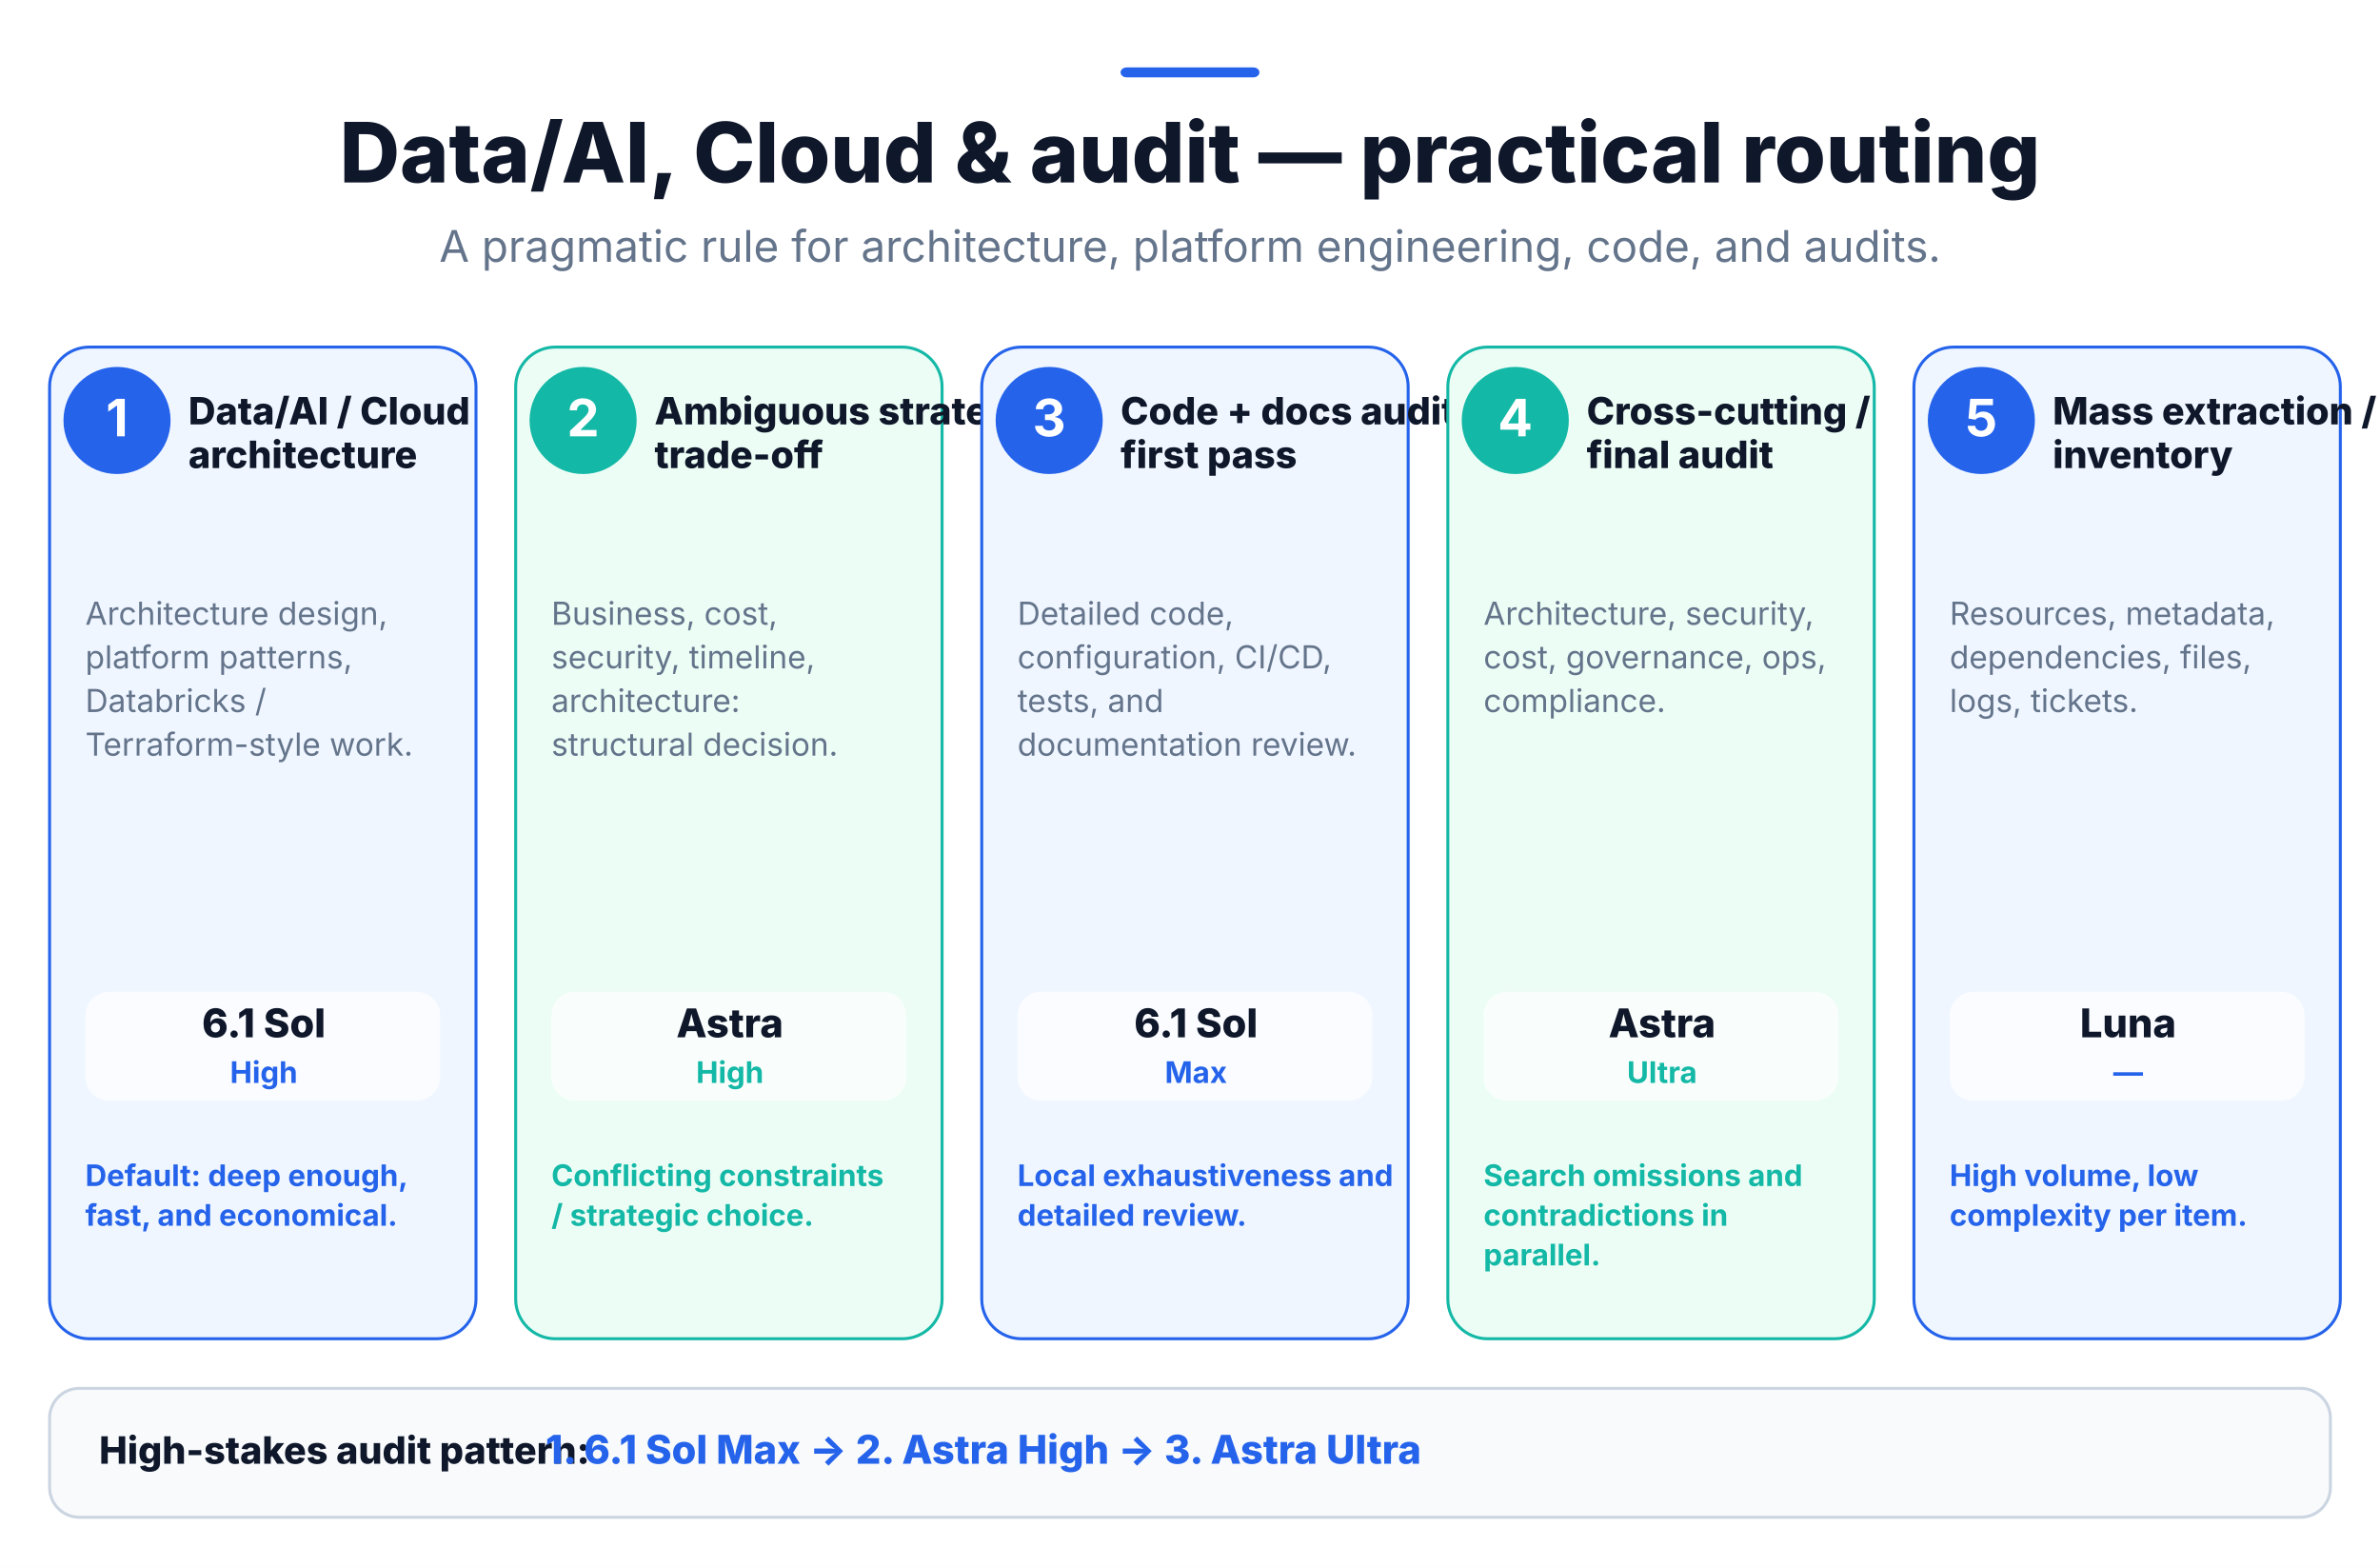
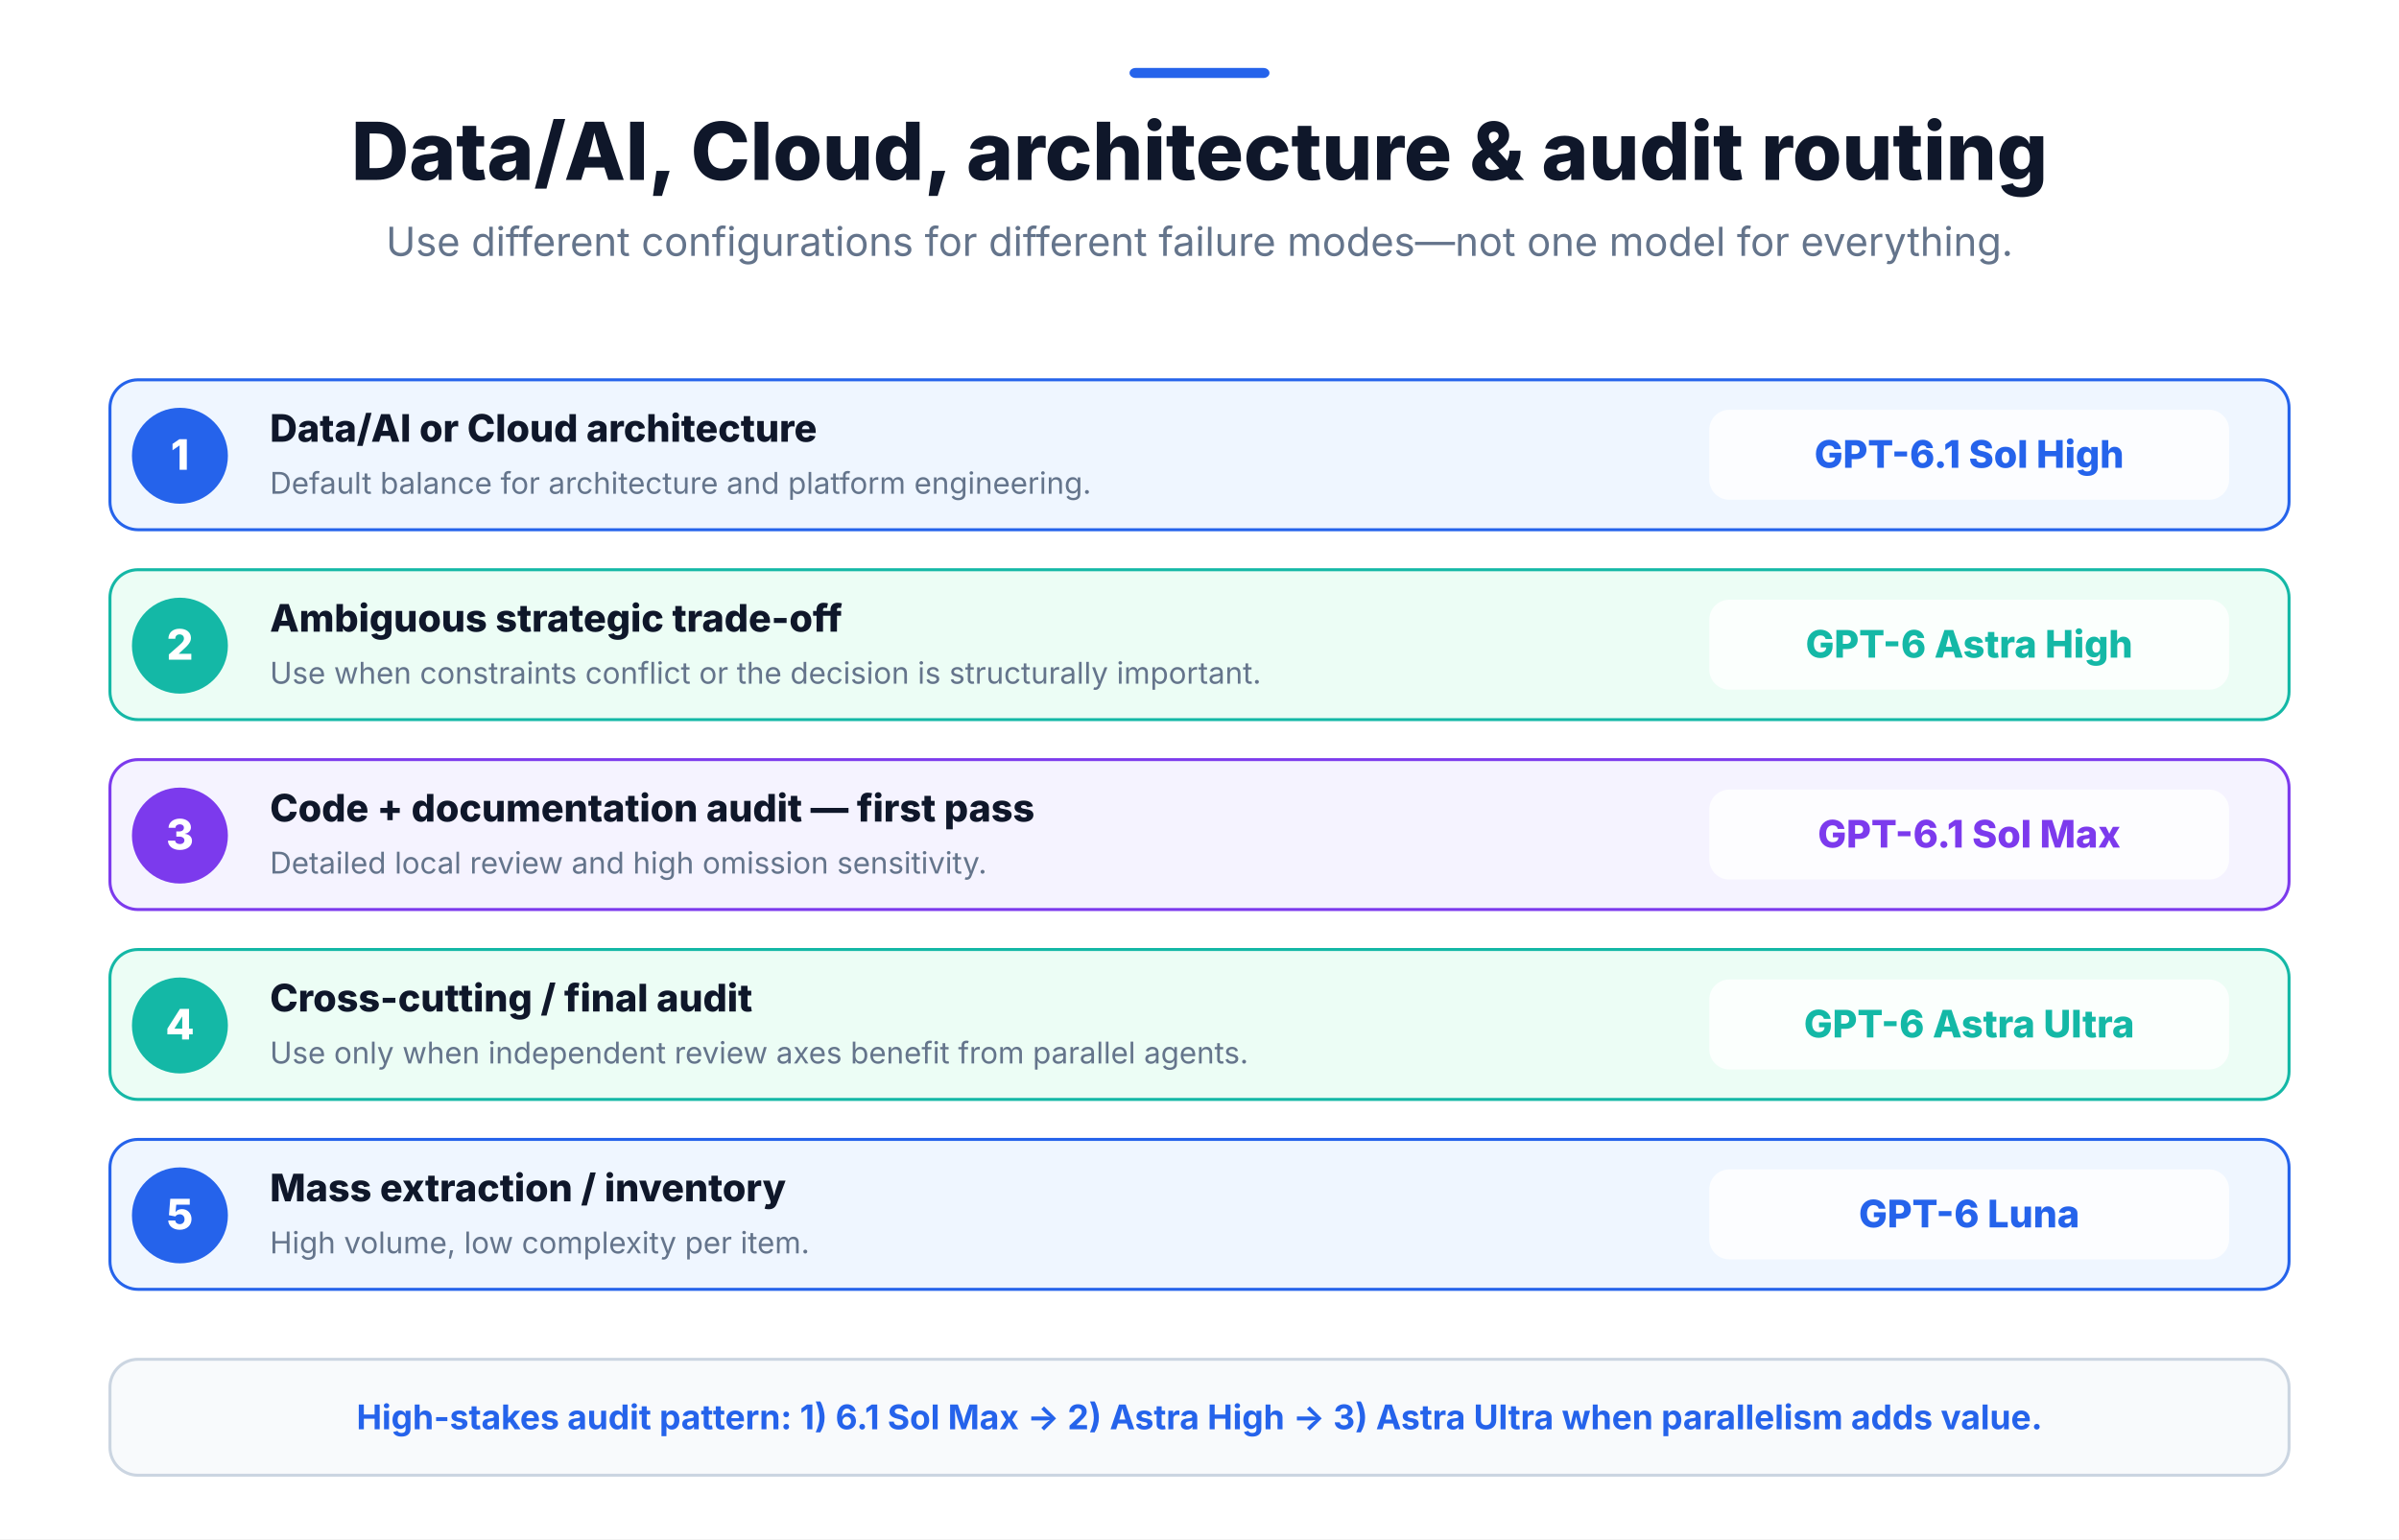
- <svg xmlns="http://www.w3.org/2000/svg" width="1200" height="790" viewBox="0 0 1200 790">
-   <rect width="1200" height="790" fill="#FFFFFF" />
+ <svg xmlns="http://www.w3.org/2000/svg" width="1200" height="770" viewBox="0 0 1200 770">
+   <rect width="1200" height="770" fill="#fff" />
  <rect x="565" y="34" width="70" height="5" rx="3" fill="#2563EB" />
-   <text x="600" y="92" font-family="Inter,Segoe UI,Arial,sans-serif" font-size="42" font-weight="800" fill="#0F172A" text-anchor="middle">
-     <tspan x="600" dy="0">Data/AI, Cloud &amp; audit — practical routing</tspan>
+   <text x="600" y="90" font-family="Inter,Segoe UI,Arial,sans-serif" font-size="40" font-weight="800" fill="#0F172A" text-anchor="middle">
+     <tspan x="600" dy="0">Data/AI, Cloud, architecture &amp; audit routing</tspan>
  </text>
-   <text x="600" y="132" font-family="Inter,Segoe UI,Arial,sans-serif" font-size="22" font-weight="400" fill="#64748B" text-anchor="middle">
-     <tspan x="600" dy="0">A pragmatic rule for architecture, platform engineering, code, and audits.</tspan>
+   <text x="600" y="128" font-family="Inter,Segoe UI,Arial,sans-serif" font-size="20" font-weight="400" fill="#64748B" text-anchor="middle">
+     <tspan x="600" dy="0">Use different configurations for different failure modes—not one model for everything.</tspan>
  </text>
-   <rect x="25" y="175" width="215" height="500" rx="20" fill="#EFF6FF" stroke="#2563EB" stroke-width="1.5" />
-   <circle cx="59" cy="212" r="27" fill="#2563EB" />
-   <text x="59" y="220" font-family="Inter,Segoe UI,Arial,sans-serif" font-size="26" font-weight="700" fill="#fff" text-anchor="middle">
-     <tspan x="59" dy="0">1</tspan>
+   <rect x="55" y="190" width="1090" height="75" rx="14" fill="#EFF6FF" stroke="#2563EB" stroke-width="1.5" />
+   <circle cx="90" cy="228" r="24" fill="#2563EB" />
+   <text x="90" y="235" font-family="Inter,Segoe UI,Arial,sans-serif" font-size="21" font-weight="800" fill="#fff" text-anchor="middle">
+     <tspan x="90" dy="0">1</tspan>
  </text>
-   <text x="95" y="214" font-family="Inter,Segoe UI,Arial,sans-serif" font-size="19" font-weight="800" fill="#0F172A" text-anchor="start">
-     <tspan x="95" dy="0">Data/AI / Cloud</tspan>
-     <tspan x="95" dy="22">architecture</tspan>
+   <text x="135" y="221" font-family="Inter,Segoe UI,Arial,sans-serif" font-size="19" font-weight="800" fill="#0F172A" text-anchor="start">
+     <tspan x="135" dy="0">Data/AI or Cloud architecture</tspan>
  </text>
-   <text x="43" y="315" font-family="Inter,Segoe UI,Arial,sans-serif" font-size="16" font-weight="400" fill="#64748B" text-anchor="start">
-     <tspan x="43" dy="0">Architecture design,</tspan>
-     <tspan x="43" dy="22">platform patterns,</tspan>
-     <tspan x="43" dy="22">Databricks /</tspan>
-     <tspan x="43" dy="22">Terraform-style work.</tspan>
+   <text x="135" y="247" font-family="Inter,Segoe UI,Arial,sans-serif" font-size="15" font-weight="400" fill="#64748B" text-anchor="start">
+     <tspan x="135" dy="0">Default balance for architecture and platform engineering.</tspan>
  </text>
-   <rect x="43" y="500" width="179" height="55" rx="12" fill="#FFFFFFAA" stroke="none" stroke-width="1.5" />
-   <text x="133" y="523" font-family="Inter,Segoe UI,Arial,sans-serif" font-size="20" font-weight="800" fill="#0F172A" text-anchor="middle">
-     <tspan x="133" dy="0">6.1 Sol</tspan>
+   <rect x="855" y="205" width="260" height="45" rx="10" fill="#FFFFFFCC" stroke="none" stroke-width="1.5" />
+   <text x="985" y="234" font-family="Inter,Segoe UI,Arial,sans-serif" font-size="19" font-weight="800" fill="#2563EB" text-anchor="middle">
+     <tspan x="985" dy="0">GPT-6.1 Sol High</tspan>
  </text>
-   <text x="133" y="546" font-family="Inter,Segoe UI,Arial,sans-serif" font-size="15" font-weight="700" fill="#2563EB" text-anchor="middle">
-     <tspan x="133" dy="0">High</tspan>
+   <rect x="55" y="285" width="1090" height="75" rx="14" fill="#ECFDF5" stroke="#14B8A6" stroke-width="1.5" />
+   <circle cx="90" cy="323" r="24" fill="#14B8A6" />
+   <text x="90" y="330" font-family="Inter,Segoe UI,Arial,sans-serif" font-size="21" font-weight="800" fill="#fff" text-anchor="middle">
+     <tspan x="90" dy="0">2</tspan>
  </text>
-   <text x="43" y="598" font-family="Inter,Segoe UI,Arial,sans-serif" font-size="15" font-weight="700" fill="#2563EB" text-anchor="start">
-     <tspan x="43" dy="0">Default: deep enough,</tspan>
-     <tspan x="43" dy="20">fast, and economical.</tspan>
+   <text x="135" y="316" font-family="Inter,Segoe UI,Arial,sans-serif" font-size="19" font-weight="800" fill="#0F172A" text-anchor="start">
+     <tspan x="135" dy="0">Ambiguous strategic trade-off</tspan>
  </text>
-   <rect x="260" y="175" width="215" height="500" rx="20" fill="#ECFDF5" stroke="#14B8A6" stroke-width="1.5" />
-   <circle cx="294" cy="212" r="27" fill="#14B8A6" />
-   <text x="294" y="220" font-family="Inter,Segoe UI,Arial,sans-serif" font-size="26" font-weight="700" fill="#fff" text-anchor="middle">
-     <tspan x="294" dy="0">2</tspan>
+   <text x="135" y="342" font-family="Inter,Segoe UI,Arial,sans-serif" font-size="15" font-weight="400" fill="#64748B" text-anchor="start">
+     <tspan x="135" dy="0">Use when constraints conflict or the decision is structurally important.</tspan>
  </text>
-   <text x="330" y="214" font-family="Inter,Segoe UI,Arial,sans-serif" font-size="19" font-weight="800" fill="#0F172A" text-anchor="start">
-     <tspan x="330" dy="0">Ambiguous strategic</tspan>
-     <tspan x="330" dy="22">trade-off</tspan>
+   <rect x="855" y="300" width="260" height="45" rx="10" fill="#FFFFFFCC" stroke="none" stroke-width="1.5" />
+   <text x="985" y="329" font-family="Inter,Segoe UI,Arial,sans-serif" font-size="19" font-weight="800" fill="#14B8A6" text-anchor="middle">
+     <tspan x="985" dy="0">GPT-6 Astra High</tspan>
  </text>
-   <text x="278" y="315" font-family="Inter,Segoe UI,Arial,sans-serif" font-size="16" font-weight="400" fill="#64748B" text-anchor="start">
-     <tspan x="278" dy="0">Business, cost,</tspan>
-     <tspan x="278" dy="22">security, timeline,</tspan>
-     <tspan x="278" dy="22">architecture:</tspan>
-     <tspan x="278" dy="22">structural decision.</tspan>
+   <rect x="55" y="380" width="1090" height="75" rx="14" fill="#F5F3FF" stroke="#7C3AED" stroke-width="1.5" />
+   <circle cx="90" cy="418" r="24" fill="#7C3AED" />
+   <text x="90" y="425" font-family="Inter,Segoe UI,Arial,sans-serif" font-size="21" font-weight="800" fill="#fff" text-anchor="middle">
+     <tspan x="90" dy="0">3</tspan>
  </text>
-   <rect x="278" y="500" width="179" height="55" rx="12" fill="#FFFFFFAA" stroke="none" stroke-width="1.5" />
-   <text x="368" y="523" font-family="Inter,Segoe UI,Arial,sans-serif" font-size="20" font-weight="800" fill="#0F172A" text-anchor="middle">
-     <tspan x="368" dy="0">Astra</tspan>
+   <text x="135" y="411" font-family="Inter,Segoe UI,Arial,sans-serif" font-size="19" font-weight="800" fill="#0F172A" text-anchor="start">
+     <tspan x="135" dy="0">Code + documentation audit — first pass</tspan>
  </text>
-   <text x="368" y="546" font-family="Inter,Segoe UI,Arial,sans-serif" font-size="15" font-weight="700" fill="#14B8A6" text-anchor="middle">
-     <tspan x="368" dy="0">High</tspan>
+   <text x="135" y="437" font-family="Inter,Segoe UI,Arial,sans-serif" font-size="15" font-weight="400" fill="#64748B" text-anchor="start">
+     <tspan x="135" dy="0">Detailed local review and high omission sensitivity.</tspan>
  </text>
-   <text x="278" y="598" font-family="Inter,Segoe UI,Arial,sans-serif" font-size="15" font-weight="700" fill="#14B8A6" text-anchor="start">
-     <tspan x="278" dy="0">Conflicting constraints</tspan>
-     <tspan x="278" dy="20">/ strategic choice.</tspan>
+   <rect x="855" y="395" width="260" height="45" rx="10" fill="#FFFFFFCC" stroke="none" stroke-width="1.5" />
+   <text x="985" y="424" font-family="Inter,Segoe UI,Arial,sans-serif" font-size="19" font-weight="800" fill="#7C3AED" text-anchor="middle">
+     <tspan x="985" dy="0">GPT-6.1 Sol Max</tspan>
  </text>
-   <rect x="495" y="175" width="215" height="500" rx="20" fill="#EFF6FF" stroke="#2563EB" stroke-width="1.5" />
-   <circle cx="529" cy="212" r="27" fill="#2563EB" />
-   <text x="529" y="220" font-family="Inter,Segoe UI,Arial,sans-serif" font-size="26" font-weight="700" fill="#fff" text-anchor="middle">
-     <tspan x="529" dy="0">3</tspan>
+   <rect x="55" y="475" width="1090" height="75" rx="14" fill="#ECFDF5" stroke="#14B8A6" stroke-width="1.5" />
+   <circle cx="90" cy="513" r="24" fill="#14B8A6" />
+   <text x="90" y="520" font-family="Inter,Segoe UI,Arial,sans-serif" font-size="21" font-weight="800" fill="#fff" text-anchor="middle">
+     <tspan x="90" dy="0">4</tspan>
  </text>
-   <text x="565" y="214" font-family="Inter,Segoe UI,Arial,sans-serif" font-size="19" font-weight="800" fill="#0F172A" text-anchor="start">
-     <tspan x="565" dy="0">Code + docs audit —</tspan>
-     <tspan x="565" dy="22">first pass</tspan>
+   <text x="135" y="506" font-family="Inter,Segoe UI,Arial,sans-serif" font-size="19" font-weight="800" fill="#0F172A" text-anchor="start">
+     <tspan x="135" dy="0">Cross-cutting / final audit</tspan>
  </text>
-   <text x="513" y="315" font-family="Inter,Segoe UI,Arial,sans-serif" font-size="16" font-weight="400" fill="#64748B" text-anchor="start">
-     <tspan x="513" dy="0">Detailed code,</tspan>
-     <tspan x="513" dy="22">configuration, CI/CD,</tspan>
-     <tspan x="513" dy="22">tests, and</tspan>
-     <tspan x="513" dy="22">documentation review.</tspan>
+   <text x="135" y="532" font-family="Inter,Segoe UI,Arial,sans-serif" font-size="15" font-weight="400" fill="#64748B" text-anchor="start">
+     <tspan x="135" dy="0">Use only when independent review axes benefit from parallel agents.</tspan>
  </text>
-   <rect x="513" y="500" width="179" height="55" rx="12" fill="#FFFFFFAA" stroke="none" stroke-width="1.5" />
-   <text x="603" y="523" font-family="Inter,Segoe UI,Arial,sans-serif" font-size="20" font-weight="800" fill="#0F172A" text-anchor="middle">
-     <tspan x="603" dy="0">6.1 Sol</tspan>
+   <rect x="855" y="490" width="260" height="45" rx="10" fill="#FFFFFFCC" stroke="none" stroke-width="1.5" />
+   <text x="985" y="519" font-family="Inter,Segoe UI,Arial,sans-serif" font-size="19" font-weight="800" fill="#14B8A6" text-anchor="middle">
+     <tspan x="985" dy="0">GPT-6 Astra Ultra</tspan>
  </text>
-   <text x="603" y="546" font-family="Inter,Segoe UI,Arial,sans-serif" font-size="15" font-weight="700" fill="#2563EB" text-anchor="middle">
-     <tspan x="603" dy="0">Max</tspan>
+   <rect x="55" y="570" width="1090" height="75" rx="14" fill="#EFF6FF" stroke="#2563EB" stroke-width="1.5" />
+   <circle cx="90" cy="608" r="24" fill="#2563EB" />
+   <text x="90" y="615" font-family="Inter,Segoe UI,Arial,sans-serif" font-size="21" font-weight="800" fill="#fff" text-anchor="middle">
+     <tspan x="90" dy="0">5</tspan>
  </text>
-   <text x="513" y="598" font-family="Inter,Segoe UI,Arial,sans-serif" font-size="15" font-weight="700" fill="#2563EB" text-anchor="start">
-     <tspan x="513" dy="0">Local exhaustiveness and</tspan>
-     <tspan x="513" dy="20">detailed review.</tspan>
+   <text x="135" y="601" font-family="Inter,Segoe UI,Arial,sans-serif" font-size="19" font-weight="800" fill="#0F172A" text-anchor="start">
+     <tspan x="135" dy="0">Mass extraction / inventory</tspan>
  </text>
-   <rect x="730" y="175" width="215" height="500" rx="20" fill="#ECFDF5" stroke="#14B8A6" stroke-width="1.5" />
-   <circle cx="764" cy="212" r="27" fill="#14B8A6" />
-   <text x="764" y="220" font-family="Inter,Segoe UI,Arial,sans-serif" font-size="26" font-weight="700" fill="#fff" text-anchor="middle">
-     <tspan x="764" dy="0">4</tspan>
+   <text x="135" y="627" font-family="Inter,Segoe UI,Arial,sans-serif" font-size="15" font-weight="400" fill="#64748B" text-anchor="start">
+     <tspan x="135" dy="0">High volume, low complexity per item.</tspan>
  </text>
-   <text x="800" y="214" font-family="Inter,Segoe UI,Arial,sans-serif" font-size="19" font-weight="800" fill="#0F172A" text-anchor="start">
-     <tspan x="800" dy="0">Cross-cutting /</tspan>
-     <tspan x="800" dy="22">final audit</tspan>
+   <rect x="855" y="585" width="260" height="45" rx="10" fill="#FFFFFFCC" stroke="none" stroke-width="1.5" />
+   <text x="985" y="614" font-family="Inter,Segoe UI,Arial,sans-serif" font-size="19" font-weight="800" fill="#2563EB" text-anchor="middle">
+     <tspan x="985" dy="0">GPT-6 Luna</tspan>
  </text>
-   <text x="748" y="315" font-family="Inter,Segoe UI,Arial,sans-serif" font-size="16" font-weight="400" fill="#64748B" text-anchor="start">
-     <tspan x="748" dy="0">Architecture, security,</tspan>
-     <tspan x="748" dy="22">cost, governance, ops,</tspan>
-     <tspan x="748" dy="22">compliance.</tspan>
-   </text>
-   <rect x="748" y="500" width="179" height="55" rx="12" fill="#FFFFFFAA" stroke="none" stroke-width="1.5" />
-   <text x="838" y="523" font-family="Inter,Segoe UI,Arial,sans-serif" font-size="20" font-weight="800" fill="#0F172A" text-anchor="middle">
-     <tspan x="838" dy="0">Astra</tspan>
-   </text>
-   <text x="838" y="546" font-family="Inter,Segoe UI,Arial,sans-serif" font-size="15" font-weight="700" fill="#14B8A6" text-anchor="middle">
-     <tspan x="838" dy="0">Ultra</tspan>
-   </text>
-   <text x="748" y="598" font-family="Inter,Segoe UI,Arial,sans-serif" font-size="15" font-weight="700" fill="#14B8A6" text-anchor="start">
-     <tspan x="748" dy="0">Search omissions and</tspan>
-     <tspan x="748" dy="20">contradictions in</tspan>
-     <tspan x="748" dy="20">parallel.</tspan>
-   </text>
-   <rect x="965" y="175" width="215" height="500" rx="20" fill="#EFF6FF" stroke="#2563EB" stroke-width="1.5" />
-   <circle cx="999" cy="212" r="27" fill="#2563EB" />
-   <text x="999" y="220" font-family="Inter,Segoe UI,Arial,sans-serif" font-size="26" font-weight="700" fill="#fff" text-anchor="middle">
-     <tspan x="999" dy="0">5</tspan>
-   </text>
-   <text x="1035" y="214" font-family="Inter,Segoe UI,Arial,sans-serif" font-size="19" font-weight="800" fill="#0F172A" text-anchor="start">
-     <tspan x="1035" dy="0">Mass extraction /</tspan>
-     <tspan x="1035" dy="22">inventory</tspan>
-   </text>
-   <text x="983" y="315" font-family="Inter,Segoe UI,Arial,sans-serif" font-size="16" font-weight="400" fill="#64748B" text-anchor="start">
-     <tspan x="983" dy="0">Resources, metadata,</tspan>
-     <tspan x="983" dy="22">dependencies, files,</tspan>
-     <tspan x="983" dy="22">logs, tickets.</tspan>
-   </text>
-   <rect x="983" y="500" width="179" height="55" rx="12" fill="#FFFFFFAA" stroke="none" stroke-width="1.5" />
-   <text x="1073" y="523" font-family="Inter,Segoe UI,Arial,sans-serif" font-size="20" font-weight="800" fill="#0F172A" text-anchor="middle">
-     <tspan x="1073" dy="0">Luna</tspan>
-   </text>
-   <text x="1073" y="546" font-family="Inter,Segoe UI,Arial,sans-serif" font-size="15" font-weight="700" fill="#2563EB" text-anchor="middle">
-     <tspan x="1073" dy="0">—</tspan>
-   </text>
-   <text x="983" y="598" font-family="Inter,Segoe UI,Arial,sans-serif" font-size="15" font-weight="700" fill="#2563EB" text-anchor="start">
-     <tspan x="983" dy="0">High volume, low</tspan>
-     <tspan x="983" dy="20">complexity per item.</tspan>
-   </text>
-   <rect x="25" y="700" width="1150" height="65" rx="15" fill="#F8FAFC" stroke="#CBD5E1" stroke-width="1.5" />
-   <text x="50" y="738" font-family="Inter,Segoe UI,Arial,sans-serif" font-size="19" font-weight="800" fill="#0F172A" text-anchor="start">
-     <tspan x="50" dy="0">High-stakes audit pattern:</tspan>
-   </text>
-   <text x="275" y="738" font-family="Inter,Segoe UI,Arial,sans-serif" font-size="20" font-weight="800" fill="#2563EB" text-anchor="start">
-     <tspan x="275" dy="0">1. 6.1 Sol Max → 2. Astra High → 3. Astra Ultra</tspan>
+   <rect x="55" y="680" width="1090" height="58" rx="14" fill="#F8FAFC" stroke="#CBD5E1" stroke-width="1.5" />
+   <text x="600" y="715" font-family="Inter,Segoe UI,Arial,sans-serif" font-size="17" font-weight="700" fill="#2563EB" text-anchor="middle">
+     <tspan x="600" dy="0">High-stakes audit pattern: 1) 6.1 Sol Max → 2) Astra High → 3) Astra Ultra when parallelism adds value.</tspan>
  </text>
</svg>
